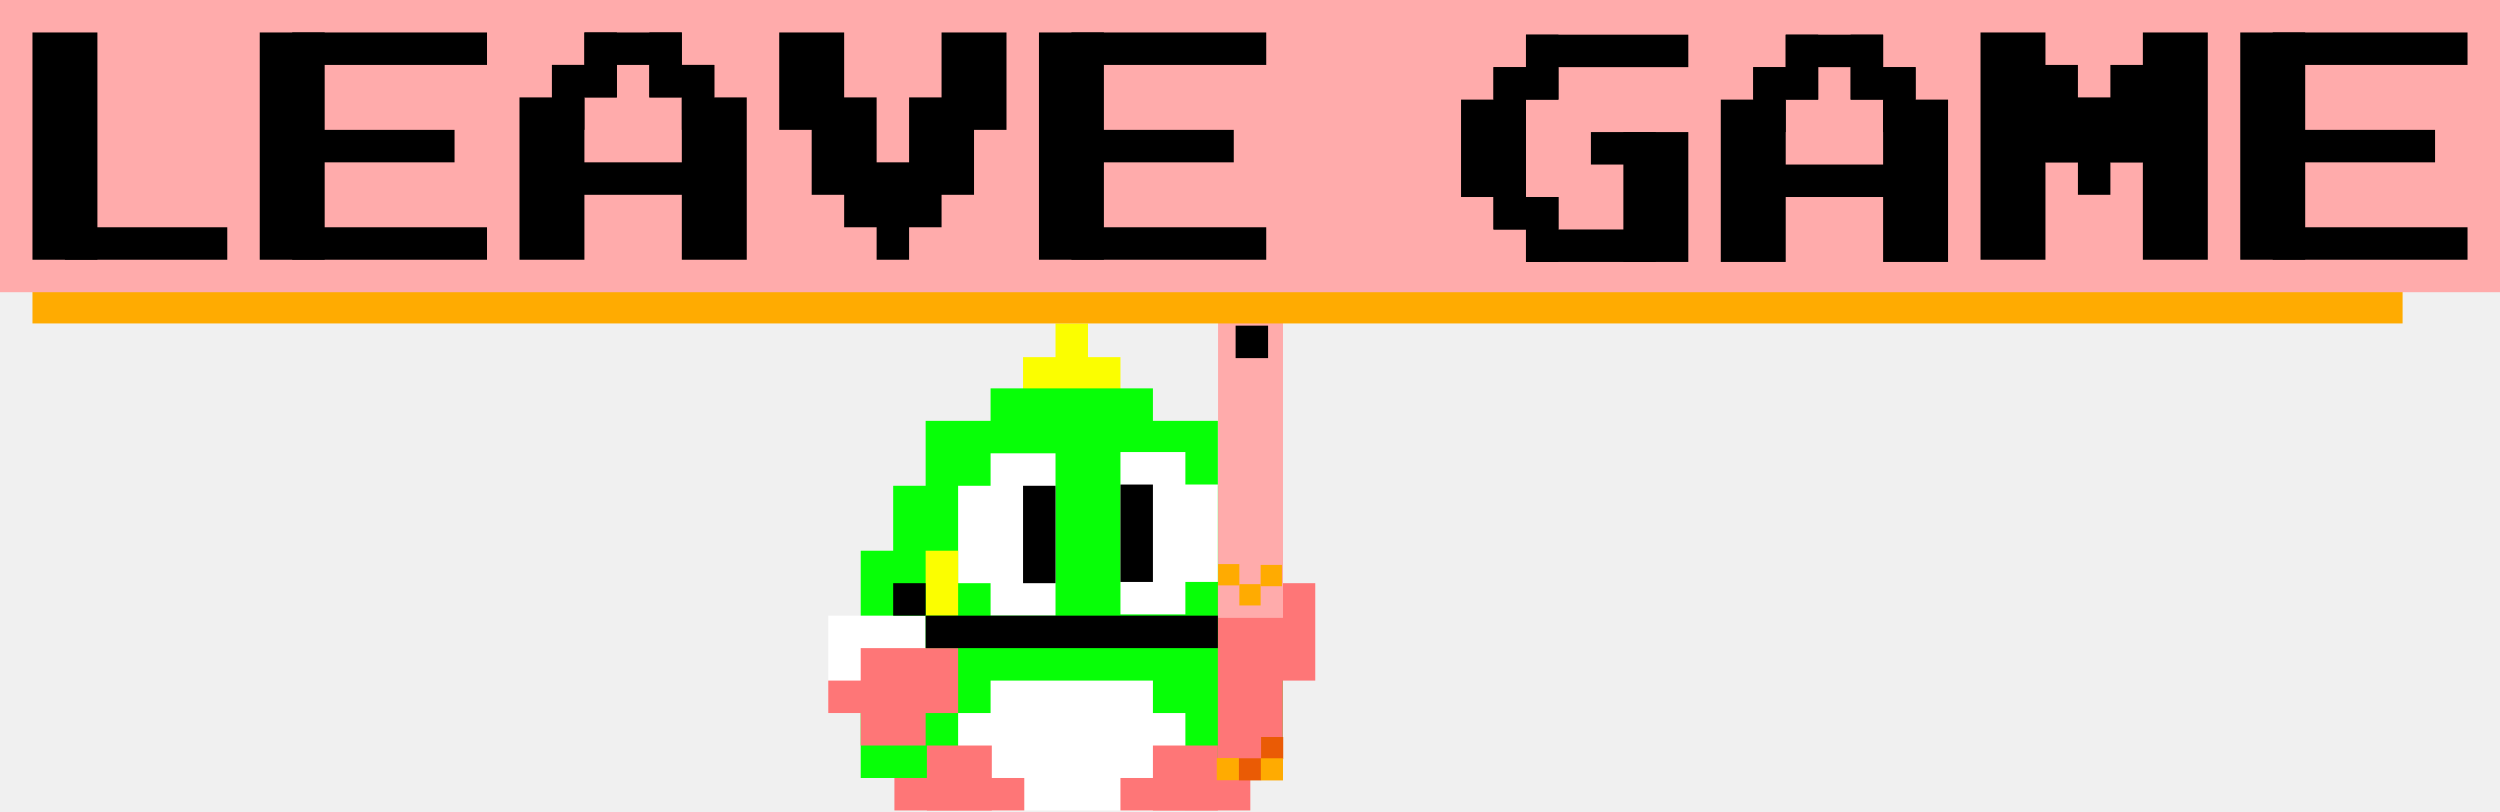
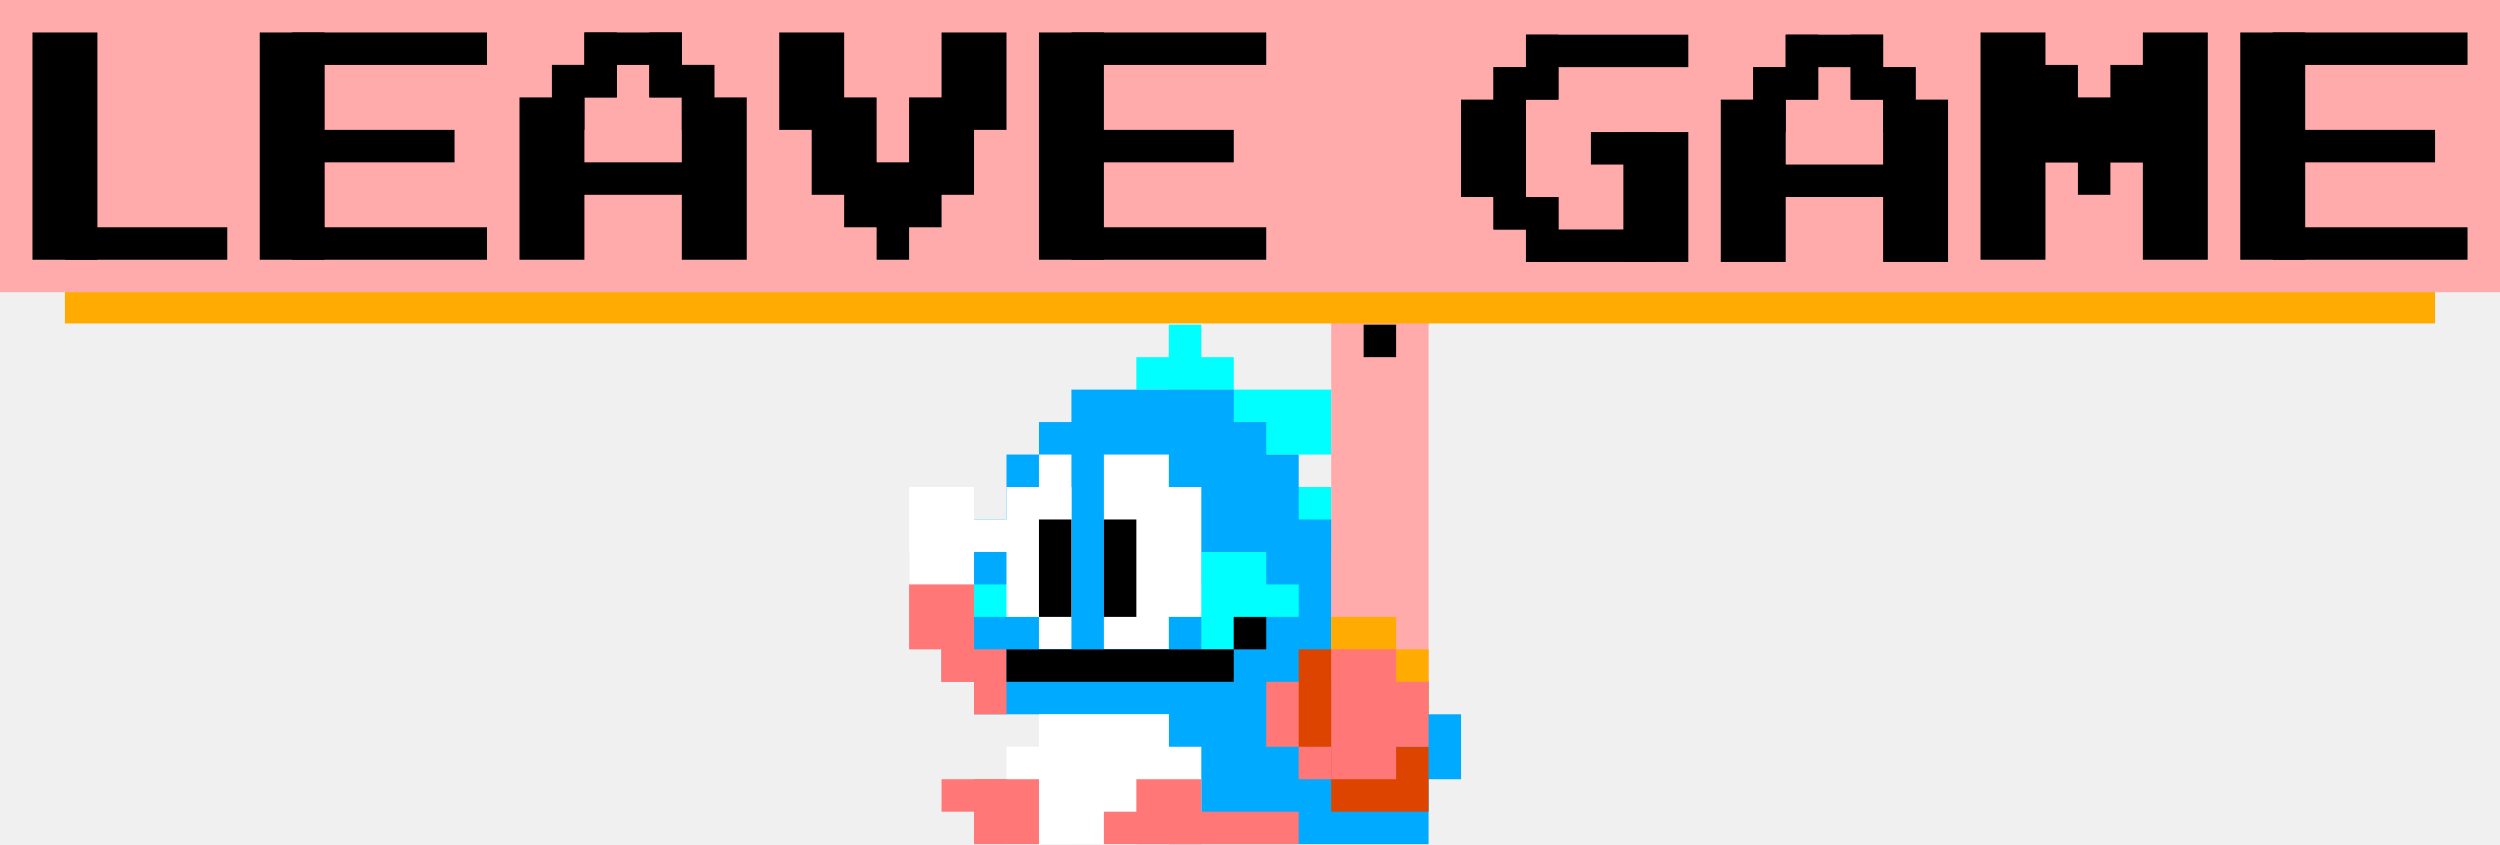
- <svg xmlns="http://www.w3.org/2000/svg" width="77" height="25">
+ <svg xmlns="http://www.w3.org/2000/svg" width="77" height="26">
  <g id="Layer_1">
-     <g id="svg_80">
-       <g id="svg_79">
+     <g id="svg_82">
+       <g id="svg_76">
+         <g id="svg_72">
+           <rect id="svg_3" height="13" width="3" y="9" x="41" stroke-width="0" stroke="#000" fill="#ffabab" />
+           <rect id="svg_4" height="1" width="1" y="10" x="42" stroke-width="0" stroke="#000" fill="#000000" />
+         </g>
        <g id="svg_75">
-           <g id="svg_74">
-             <g id="svg_66">
-               <g id="svg_30">
-                 <rect fill="#fbfe00" stroke="#000" stroke-width="0" x="31.51" y="11" width="3" height="2" id="svg_5" />
-                 <rect fill="#fbfe00" stroke="#000" stroke-width="0" x="32.51" y="9.962" width="1" height="2" id="svg_6" />
-               </g>
-               <g id="svg_64">
-                 <g id="svg_47">
-                   <rect fill="#07ff07" stroke="#000" stroke-width="0" x="30.51" y="11.962" width="5" height="2" id="svg_9" />
-                   <rect fill="#07ff07" stroke="#000" stroke-width="0" x="28.51" y="12.962" width="9" height="3" id="svg_10" />
-                   <rect fill="#07ff07" stroke="#000" stroke-width="0" x="27.51" y="14.962" width="11" height="3" id="svg_11" />
-                   <rect fill="#07ff07" stroke="#000" stroke-width="0" x="26.51" y="16.962" width="13" height="7" id="svg_12" />
-                 </g>
-                 <g id="svg_49">
-                   <g id="svg_26">
-                     <rect fill="#ffffff" stroke="#000" stroke-width="0" x="30.51" y="13.962" width="2" height="5" id="svg_15" />
-                     <rect fill="#ffffff" stroke="#000" stroke-width="0" x="29.51" y="14.962" width="2" height="3" id="svg_16" />
-                     <rect fill="#000000" stroke="#000" stroke-width="0" x="31.51" y="14.962" width="1" height="3" id="svg_22" />
-                   </g>
-                   <g id="svg_27">
-                     <rect transform="rotate(-180 35.5099 16.4236)" fill="#ffffff" stroke="#000" stroke-width="0" x="34.51" y="13.924" width="2" height="5" id="svg_19" />
-                     <rect transform="rotate(-180 36.5099 16.4236)" fill="#ffffff" stroke="#000" stroke-width="0" x="35.51" y="14.924" width="2" height="3" id="svg_20" />
-                     <rect fill="#000000" stroke="#000" stroke-width="0" x="34.51" y="14.924" width="1" height="3" id="svg_23" />
-                   </g>
-                 </g>
-               </g>
-               <rect fill="#fbfe00" stroke="#000" stroke-width="0" x="28.51" y="16.962" width="1" height="2" id="svg_13" />
-             </g>
-             <g id="svg_46">
-               <g id="svg_44">
-                 <rect fill="#ffffff" stroke="#000" stroke-width="0" x="29.51" y="21.962" width="7" height="3" id="svg_42" />
-                 <rect fill="#ffffff" stroke="#000" stroke-width="0" x="30.51" y="20.962" width="5" height="2" id="svg_43" />
-               </g>
-               <g id="svg_45">
-                 <g id="svg_38">
-                   <rect fill="#fe7677" stroke="#000" stroke-width="0" x="28.548" y="22.962" width="2" height="2" id="svg_36" />
-                   <rect fill="#fe7677" stroke="#000" stroke-width="0" x="27.548" y="23.962" width="4" height="1" id="svg_37" />
-                 </g>
-                 <g id="svg_41">
-                   <rect fill="#fe7677" stroke="#000" stroke-width="0" x="35.51" y="22.962" width="2" height="2" id="svg_39" />
-                   <rect fill="#fe7677" stroke="#000" stroke-width="0" x="34.51" y="23.962" width="4" height="1" id="svg_40" />
-                 </g>
-               </g>
-             </g>
-             <g id="svg_73">
-               <g id="svg_51">
-                 <rect fill="#ffffff" stroke="#000" stroke-width="0" x="25.51" y="18.962" width="3" height="3" id="svg_29" />
-                 <g id="svg_50">
-                   <rect fill="#fe7677" stroke="#000" stroke-width="0" x="26.51" y="20.962" width="2" height="2" id="svg_35" />
-                   <rect fill="#fe7677" stroke="#000" stroke-width="0" x="26.51" y="19.962" width="3" height="2" id="svg_31" />
-                 </g>
-               </g>
-               <rect stroke="#000" fill="#fe7677" stroke-width="0" x="25.51" y="20.962" width="2" height="1" id="svg_32" />
-             </g>
-           </g>
-           <g id="svg_52">
-             <rect fill="#fe7677" stroke-width="0" x="37.51" y="17.962" width="2" height="6" id="svg_54" stroke="#000" />
-             <rect fill="#fe7677" stroke="#000" stroke-width="0" x="38.51" y="17.962" width="2" height="3" id="svg_55" />
-           </g>
-         </g>
-         <g id="svg_60">
-           <rect fill="#000000" stroke="#000" stroke-width="0" x="27.51" y="17.962" width="1" height="1" id="svg_14" />
-           <rect fill="#000000" stroke="#000" stroke-width="0" x="28.51" y="18.962" width="9" height="1" id="svg_28" />
-         </g>
-       </g>
-       <g id="svg_53">
-         <g id="svg_103">
-           <rect fill="#ffabab" stroke="#000" stroke-width="0" x="37.516" y="9.03" width="2" height="10" id="svg_3" />
-           <g id="svg_67" stroke="null">
-             <rect fill="#ffab01" stroke-width="0" x="37.477" y="23.348" width="0.682" height="0.682" id="svg_61" stroke="#000" />
-             <rect fill="#ea5b05" stroke-width="0" x="38.841" y="22.7" width="0.682" height="0.682" id="svg_62" stroke="#000" />
-             <rect fill="#ea5b05" stroke-width="0" x="38.159" y="23.355" width="0.682" height="0.682" id="svg_63" stroke="#000" />
-             <rect fill="#ffab01" stroke-width="0" x="38.834" y="23.355" width="0.682" height="0.682" id="svg_65" stroke="#000" />
-           </g>
-           <g id="svg_68">
-             <rect fill="#ffab01" stroke-width="0" x="37.516" y="17.374" width="0.656" height="0.656" id="svg_57" stroke="#000" />
-             <rect fill="#ffab01" stroke-width="0" x="38.828" y="17.399" width="0.656" height="0.656" id="svg_58" stroke="#000" />
-             <rect fill="#ffab01" stroke-width="0" x="38.172" y="17.992" width="0.656" height="0.656" id="svg_59" stroke="#000" />
-           </g>
-           <rect fill="#000000" stroke="#000" stroke-width="0" x="38.057" y="10.03" width="1" height="1" id="svg_4" />
-         </g>
-         <g id="svg_34">
-           <rect fill="#ffab01" stroke="#000" stroke-width="0" x="1" y="7.962" width="73" height="2" id="svg_2" />
-           <rect fill="#ffabab" stroke="#000" stroke-width="0" x="0" y="0" width="77" height="9" id="svg_179" />
+           <rect id="svg_2" height="2" width="73" y="7.962" x="2" stroke-width="0" stroke="#000" fill="#ffab01" />
+           <rect id="svg_179" height="9" width="77" y="0" x="0" stroke-width="0" stroke="#000" fill="#ffabab" />
          <g id="svg_33">
            <g id="svg_195">
              <g id="svg_166">
-                 <rect fill="#000000" stroke="#000" stroke-width="0" x="47" y="1.068" width="5" height="1" id="svg_155" />
-                 <rect fill="#000000" stroke="#000" stroke-width="0" x="47" y="1.068" width="1" height="2" id="svg_156" />
-                 <rect fill="#000000" stroke="#000" stroke-width="0" x="46" y="2.068" width="2" height="1" id="svg_157" />
-                 <rect fill="#000000" stroke="#000" stroke-width="0" x="46" y="2.068" width="1" height="5" id="svg_158" />
-                 <rect fill="#000000" stroke="#000" stroke-width="0" x="46" y="6.068" width="2" height="1" id="svg_159" />
-                 <rect fill="#000000" stroke="#000" stroke-width="0" x="47" y="6.068" width="1" height="2" id="svg_160" />
-                 <rect fill="#000000" stroke="#000" stroke-width="0" x="47" y="7.068" width="4" height="1" id="svg_161" />
-                 <rect fill="#000000" stroke="#000" stroke-width="0" x="50" y="4.068" width="2" height="4" id="svg_162" />
-                 <rect fill="#000000" stroke="#000" stroke-width="0" x="49" y="4.068" width="2" height="1" id="svg_163" />
-                 <rect fill="#000000" stroke="#000" stroke-width="0" x="45" y="3.068" width="2" height="3" id="svg_164" />
+                 <rect id="svg_155" height="1" width="5" y="1.068" x="47" stroke-width="0" stroke="#000" fill="#000000" />
+                 <rect id="svg_156" height="2" width="1" y="1.068" x="47" stroke-width="0" stroke="#000" fill="#000000" />
+                 <rect id="svg_157" height="1" width="2" y="2.068" x="46" stroke-width="0" stroke="#000" fill="#000000" />
+                 <rect id="svg_158" height="5" width="1" y="2.068" x="46" stroke-width="0" stroke="#000" fill="#000000" />
+                 <rect id="svg_159" height="1" width="2" y="6.068" x="46" stroke-width="0" stroke="#000" fill="#000000" />
+                 <rect id="svg_160" height="2" width="1" y="6.068" x="47" stroke-width="0" stroke="#000" fill="#000000" />
+                 <rect id="svg_161" height="1" width="4" y="7.068" x="47" stroke-width="0" stroke="#000" fill="#000000" />
+                 <rect id="svg_162" height="4" width="2" y="4.068" x="50" stroke-width="0" stroke="#000" fill="#000000" />
+                 <rect id="svg_163" height="1" width="2" y="4.068" x="49" stroke-width="0" stroke="#000" fill="#000000" />
+                 <rect id="svg_164" height="3" width="2" y="3.068" x="45" stroke-width="0" stroke="#000" fill="#000000" />
              </g>
              <g id="svg_177">
-                 <rect fill="#000000" stroke="#000" stroke-width="0" x="55" y="1.068" width="3" height="1" id="svg_167" />
-                 <rect fill="#000000" stroke="#000" stroke-width="0" x="53" y="3.068" width="2" height="5" id="svg_168" />
-                 <rect fill="#000000" stroke="#000" stroke-width="0" x="54" y="2.068" width="1" height="2" id="svg_169" />
-                 <rect fill="#000000" stroke="#000" stroke-width="0" x="54" y="2.068" width="2" height="1" id="svg_170" />
-                 <rect fill="#000000" stroke="#000" stroke-width="0" x="55" y="1.068" width="1" height="2" id="svg_171" />
-                 <rect fill="#000000" stroke="#000" stroke-width="0" x="58" y="3.068" width="2" height="5" id="svg_172" />
-                 <rect fill="#000000" stroke="#000" stroke-width="0" x="58" y="2.068" width="1" height="2" id="svg_173" />
-                 <rect fill="#000000" stroke="#000" stroke-width="0" x="57" y="2.068" width="2" height="1" id="svg_174" />
-                 <rect fill="#000000" stroke="#000" stroke-width="0" x="57" y="1.068" width="1" height="2" id="svg_175" />
-                 <rect fill="#000000" stroke="#000" stroke-width="0" x="54" y="5.068" width="5" height="1" id="svg_176" />
+                 <rect id="svg_167" height="1" width="3" y="1.068" x="55" stroke-width="0" stroke="#000" fill="#000000" />
+                 <rect id="svg_168" height="5" width="2" y="3.068" x="53" stroke-width="0" stroke="#000" fill="#000000" />
+                 <rect id="svg_169" height="2" width="1" y="2.068" x="54" stroke-width="0" stroke="#000" fill="#000000" />
+                 <rect id="svg_170" height="1" width="2" y="2.068" x="54" stroke-width="0" stroke="#000" fill="#000000" />
+                 <rect id="svg_171" height="2" width="1" y="1.068" x="55" stroke-width="0" stroke="#000" fill="#000000" />
+                 <rect id="svg_172" height="5" width="2" y="3.068" x="58" stroke-width="0" stroke="#000" fill="#000000" />
+                 <rect id="svg_173" height="2" width="1" y="2.068" x="58" stroke-width="0" stroke="#000" fill="#000000" />
+                 <rect id="svg_174" height="1" width="2" y="2.068" x="57" stroke-width="0" stroke="#000" fill="#000000" />
+                 <rect id="svg_175" height="2" width="1" y="1.068" x="57" stroke-width="0" stroke="#000" fill="#000000" />
+                 <rect id="svg_176" height="1" width="5" y="5.068" x="54" stroke-width="0" stroke="#000" fill="#000000" />
              </g>
-               <g transform="rotate(-180 64.5 4.5)" id="svg_186">
-                 <rect fill="#000000" stroke="#000" stroke-width="0" x="61" y="1" width="2" height="7" id="svg_180" />
-                 <rect fill="#000000" stroke="#000" stroke-width="0" x="62" y="4" width="2" height="3" id="svg_181" />
-                 <rect fill="#000000" stroke="#000" stroke-width="0" x="64" y="3" width="1" height="2" id="svg_182" />
-                 <rect fill="#000000" stroke="#000" stroke-width="0" x="63" y="4" width="3" height="2" id="svg_183" />
-                 <rect fill="#000000" stroke="#000" stroke-width="0" x="65" y="4" width="2" height="3" id="svg_184" />
-                 <rect fill="#000000" stroke="#000" stroke-width="0" x="66" y="1" width="2" height="7" id="svg_185" />
+               <g id="svg_186" transform="rotate(-180 64.5 4.5)">
+                 <rect id="svg_180" height="7" width="2" y="1" x="61" stroke-width="0" stroke="#000" fill="#000000" />
+                 <rect id="svg_181" height="3" width="2" y="4" x="62" stroke-width="0" stroke="#000" fill="#000000" />
+                 <rect id="svg_182" height="2" width="1" y="3" x="64" stroke-width="0" stroke="#000" fill="#000000" />
+                 <rect id="svg_183" height="2" width="3" y="4" x="63" stroke-width="0" stroke="#000" fill="#000000" />
+                 <rect id="svg_184" height="3" width="2" y="4" x="65" stroke-width="0" stroke="#000" fill="#000000" />
+                 <rect id="svg_185" height="7" width="2" y="1" x="66" stroke-width="0" stroke="#000" fill="#000000" />
              </g>
              <g id="svg_192">
-                 <rect fill="#000000" stroke="#000" stroke-width="0" x="69" y="1" width="2" height="7" id="svg_188" />
-                 <rect fill="#000000" stroke="#000" stroke-width="0" x="70" y="4" width="5" height="1" id="svg_189" />
-                 <rect fill="#000000" stroke="#000" stroke-width="0" x="70" y="1" width="6" height="1" id="svg_190" />
-                 <rect fill="#000000" stroke="#000" stroke-width="0" x="70" y="7" width="6" height="1" id="svg_191" />
+                 <rect id="svg_188" height="7" width="2" y="1" x="69" stroke-width="0" stroke="#000" fill="#000000" />
+                 <rect id="svg_189" height="1" width="5" y="4" x="70" stroke-width="0" stroke="#000" fill="#000000" />
+                 <rect id="svg_190" height="1" width="6" y="1" x="70" stroke-width="0" stroke="#000" fill="#000000" />
+                 <rect id="svg_191" height="1" width="6" y="7" x="70" stroke-width="0" stroke="#000" fill="#000000" />
              </g>
            </g>
            <g id="svg_25">
              <g id="svg_134">
-                 <rect fill="#000000" stroke="#000" stroke-width="0" x="18" y="1" width="3" height="1" id="svg_126" />
-                 <rect fill="#000000" stroke="#000" stroke-width="0" x="16" y="3" width="2" height="5" id="svg_122" />
-                 <rect fill="#000000" stroke="#000" stroke-width="0" x="17" y="2" width="1" height="2" id="svg_123" />
-                 <rect fill="#000000" stroke="#000" stroke-width="0" x="17" y="2" width="2" height="1" id="svg_124" />
-                 <rect fill="#000000" stroke="#000" stroke-width="0" x="18" y="1" width="1" height="2" id="svg_125" />
-                 <rect fill="#000000" stroke="#000" stroke-width="0" x="21" y="3" width="2" height="5" id="svg_128" />
-                 <rect fill="#000000" stroke="#000" stroke-width="0" x="21" y="2" width="1" height="2" id="svg_129" />
-                 <rect fill="#000000" stroke="#000" stroke-width="0" x="20" y="2" width="2" height="1" id="svg_130" />
-                 <rect fill="#000000" stroke="#000" stroke-width="0" x="20" y="1" width="1" height="2" id="svg_131" />
-                 <rect fill="#000000" stroke="#000" stroke-width="0" x="17" y="5" width="5" height="1" id="svg_133" />
+                 <rect id="svg_126" height="1" width="3" y="1" x="18" stroke-width="0" stroke="#000" fill="#000000" />
+                 <rect id="svg_122" height="5" width="2" y="3" x="16" stroke-width="0" stroke="#000" fill="#000000" />
+                 <rect id="svg_123" height="2" width="1" y="2" x="17" stroke-width="0" stroke="#000" fill="#000000" />
+                 <rect id="svg_124" height="1" width="2" y="2" x="17" stroke-width="0" stroke="#000" fill="#000000" />
+                 <rect id="svg_125" height="2" width="1" y="1" x="18" stroke-width="0" stroke="#000" fill="#000000" />
+                 <rect id="svg_128" height="5" width="2" y="3" x="21" stroke-width="0" stroke="#000" fill="#000000" />
+                 <rect id="svg_129" height="2" width="1" y="2" x="21" stroke-width="0" stroke="#000" fill="#000000" />
+                 <rect id="svg_130" height="1" width="2" y="2" x="20" stroke-width="0" stroke="#000" fill="#000000" />
+                 <rect id="svg_131" height="2" width="1" y="1" x="20" stroke-width="0" stroke="#000" fill="#000000" />
+                 <rect id="svg_133" height="1" width="5" y="5" x="17" stroke-width="0" stroke="#000" fill="#000000" />
              </g>
              <g id="svg_187">
-                 <rect fill="#000000" stroke="#000" stroke-width="0" x="8" y="1" width="2" height="7" id="svg_143" />
-                 <rect fill="#000000" stroke="#000" stroke-width="0" x="9" y="4" width="5" height="1" id="svg_144" />
-                 <rect fill="#000000" stroke="#000" stroke-width="0" x="9" y="1" width="6" height="1" id="svg_145" />
-                 <rect fill="#000000" stroke="#000" stroke-width="0" x="9" y="7" width="6" height="1" id="svg_146" />
+                 <rect id="svg_143" height="7" width="2" y="1" x="8" stroke-width="0" stroke="#000" fill="#000000" />
+                 <rect id="svg_144" height="1" width="5" y="4" x="9" stroke-width="0" stroke="#000" fill="#000000" />
+                 <rect id="svg_145" height="1" width="6" y="1" x="9" stroke-width="0" stroke="#000" fill="#000000" />
+                 <rect id="svg_146" height="1" width="6" y="7" x="9" stroke-width="0" stroke="#000" fill="#000000" />
              </g>
              <g id="svg_1">
-                 <rect fill="#000000" stroke="#000" stroke-width="0" x="2" y="7" width="5" height="1" id="svg_119" />
-                 <rect fill="#000000" stroke="#000" stroke-width="0" x="1" y="1" width="2" height="7" id="svg_120" />
+                 <rect id="svg_119" height="1" width="5" y="7" x="2" stroke-width="0" stroke="#000" fill="#000000" />
+                 <rect id="svg_120" height="7" width="2" y="1" x="1" stroke-width="0" stroke="#000" fill="#000000" />
              </g>
              <g id="svg_7">
-                 <rect fill="#000000" stroke="#000" stroke-width="0" x="24" y="1" width="2" height="3" id="svg_147" />
-                 <rect fill="#000000" stroke="#000" stroke-width="0" x="25" y="3" width="2" height="3" id="svg_148" />
-                 <rect fill="#000000" stroke="#000" stroke-width="0" x="27" y="6" width="1" height="2" id="svg_149" />
-                 <rect fill="#000000" stroke="#000" stroke-width="0" x="26" y="5" width="3" height="2" id="svg_150" />
-                 <rect fill="#000000" stroke="#000" stroke-width="0" x="28" y="3" width="2" height="3" id="svg_151" />
-                 <rect fill="#000000" stroke="#000" stroke-width="0" x="29" y="1" width="2" height="3" id="svg_152" />
+                 <rect id="svg_147" height="3" width="2" y="1" x="24" stroke-width="0" stroke="#000" fill="#000000" />
+                 <rect id="svg_148" height="3" width="2" y="3" x="25" stroke-width="0" stroke="#000" fill="#000000" />
+                 <rect id="svg_149" height="2" width="1" y="6" x="27" stroke-width="0" stroke="#000" fill="#000000" />
+                 <rect id="svg_150" height="2" width="3" y="5" x="26" stroke-width="0" stroke="#000" fill="#000000" />
+                 <rect id="svg_151" height="3" width="2" y="3" x="28" stroke-width="0" stroke="#000" fill="#000000" />
+                 <rect id="svg_152" height="3" width="2" y="1" x="29" stroke-width="0" stroke="#000" fill="#000000" />
              </g>
              <g id="svg_24">
-                 <rect fill="#000000" stroke="#000" stroke-width="0" x="32" y="1" width="2" height="7" id="svg_8" />
-                 <rect fill="#000000" stroke="#000" stroke-width="0" x="33" y="4" width="5" height="1" id="svg_17" />
-                 <rect fill="#000000" stroke="#000" stroke-width="0" x="33" y="1" width="6" height="1" id="svg_18" />
-                 <rect fill="#000000" stroke="#000" stroke-width="0" x="33" y="7" width="6" height="1" id="svg_21" />
+                 <rect id="svg_8" height="7" width="2" y="1" x="32" stroke-width="0" stroke="#000" fill="#000000" />
+                 <rect id="svg_17" height="1" width="5" y="4" x="33" stroke-width="0" stroke="#000" fill="#000000" />
+                 <rect id="svg_18" height="1" width="6" y="1" x="33" stroke-width="0" stroke="#000" fill="#000000" />
+                 <rect id="svg_21" height="1" width="6" y="7" x="33" stroke-width="0" stroke="#000" fill="#000000" />
              </g>
            </g>
+           </g>
+         </g>
+       </g>
+       <g id="svg_66">
+         <rect id="svg_62" height="2" width="2" y="22" x="43" stroke-width="0" stroke="#000000" fill="#00aaff" />
+         <rect id="svg_61" height="5" width="8" y="21" x="36" stroke-width="0" stroke="#000000" fill="#00aaff" />
+         <rect id="svg_15" height="2" width="2" y="15" x="39" stroke-width="0" stroke="#000000" fill="#00ffff" />
+         <rect id="svg_23" height="5" width="12" y="16" x="29" stroke-width="0" stroke="#000000" fill="#00aaff" />
+         <rect id="svg_12" height="2" width="1" y="10" x="36" stroke-width="0" stroke="#000000" fill="#00ffff" />
+         <rect id="svg_13" height="1" width="3" y="11" x="35" stroke-width="0" stroke="#000000" fill="#00ffff" />
+         <rect id="svg_14" height="2" width="4" y="12" x="37" stroke-width="0" stroke="#000000" fill="#00ffff" />
+         <rect id="svg_16" height="2" width="2" y="17" x="37" stroke-width="0" stroke="#000000" fill="#00ffff" />
+         <rect id="svg_19" height="2" width="5" y="12" x="33" stroke-width="0" stroke="#000000" fill="#00aaff" />
+         <rect id="svg_20" height="2" width="7" y="13" x="32" stroke-width="0" stroke="#000000" fill="#00aaff" />
+         <rect id="svg_22" height="3" width="9" y="14" x="31" stroke-width="0" stroke="#000000" fill="#00aaff" />
+         <rect id="svg_28" height="1" width="2" y="18" x="38" stroke-width="0" stroke="#000000" fill="#00ffff" />
+         <rect id="svg_29" height="2" width="1" y="18" x="37" stroke-width="0" stroke="#000000" fill="#00ffff" />
+         <rect id="svg_39" height="1" width="3" y="16" x="29" stroke-width="0" stroke="#000000" fill="#ffffff" />
+         <rect id="svg_47" height="1" width="3" y="18" x="29" stroke-width="0" stroke="#000000" fill="#00ffff" />
+         <g id="svg_40">
+           <rect id="svg_30" height="6" width="2" y="14" x="34" stroke-width="0" stroke="#000000" fill="#ffffff" />
+           <rect id="svg_31" height="4" width="2" y="15" x="35" stroke-width="0" stroke="#000000" fill="#ffffff" />
+           <rect id="svg_32" height="3" width="1" y="16" x="34" stroke-width="0" stroke="#000000" fill="#000000" />
+           <rect id="svg_36" height="6" width="1" y="14" x="32" stroke-width="0" stroke="#000000" fill="#ffffff" />
+           <rect id="svg_37" height="4" width="2" y="15" x="31" stroke-width="0" stroke="#000000" fill="#ffffff" />
+           <rect id="svg_35" height="3" width="1" y="16" x="32" stroke-width="0" stroke="#000000" fill="#000000" />
+         </g>
+         <rect id="svg_42" height="3" width="2" y="17" x="28" stroke-width="0" stroke="#000000" fill="#ff7777" />
+         <rect id="svg_41" height="3" width="2" y="15" x="28" stroke-width="0" stroke="#000000" fill="#ffffff" />
+         <rect id="svg_43" height="2" width="1" y="19" x="29" stroke-width="0" stroke="#000000" fill="#ff7777" />
+         <rect id="svg_44" height="1" width="2" y="20" x="29" stroke-width="0" stroke="#000000" fill="#ff7777" />
+         <rect id="svg_48" height="2" width="11" y="20" x="30" stroke-width="0" stroke="#000000" fill="#00aaff" />
+         <rect id="svg_45" height="2" width="1" y="20" x="30" stroke-width="0" stroke="#000000" fill="#ff7777" />
+         <rect id="svg_49" height="1" width="7" y="20" x="31" stroke-width="0" stroke="#000" fill="#000000" />
+         <rect id="svg_50" height="1" width="1" y="19" x="38" stroke-width="0" stroke="#000" fill="#000000" />
+         <rect id="svg_53" height="4" width="4" y="22" x="32" stroke-width="0" stroke="#000000" fill="#ffffff" />
+         <rect id="svg_55" height="3" width="2" y="23" x="31" stroke-width="0" stroke="#000000" fill="#ffffff" />
+         <rect id="svg_56" height="2" width="2" y="23" x="35" stroke-width="0" stroke="#000000" fill="#ffffff" />
+         <rect id="svg_57" height="1" width="6" y="25" x="34" stroke-width="0" stroke="#000000" fill="#ff7777" />
+         <rect id="svg_58" height="2" width="2" y="24" x="35" stroke-width="0" stroke="#000000" fill="#ff7777" />
+         <rect id="svg_59" height="2" width="2" y="24" x="30" stroke-width="0" stroke="#000000" fill="#ff7777" />
+         <rect id="svg_60" height="1" width="2" y="24" x="29" stroke-width="0" stroke="#000000" fill="#ff7777" />
+       </g>
+       <g id="svg_81">
+         <g id="svg_70">
+           <rect id="svg_68" height="2" width="2" y="19" x="41" stroke-width="0" stroke="#000" fill="#ffab01" />
+           <rect id="svg_69" height="2" width="2" y="20" x="42" stroke-width="0" stroke="#000" fill="#ffab01" />
+         </g>
+         <g id="svg_80">
+           <rect id="svg_11" height="2" width="2" y="22" x="40" stroke-width="0" stroke="#000000" fill="#ff7777" />
+           <g id="svg_67">
+             <rect id="svg_5" height="2" width="3" y="23" x="41" stroke-width="0" stroke="#000" fill="#dd4400" />
+             <rect id="svg_9" height="4" width="2" y="20" x="41" stroke-width="0" stroke="#000000" fill="#ff7777" />
+             <rect id="svg_10" height="2" width="5" y="21" x="39" stroke-width="0" stroke="#000000" fill="#ff7777" />
+             <rect id="svg_6" height="3" width="1" y="20" x="40" stroke-width="0" stroke="#000000" fill="#dd4400" />
          </g>
        </g>
      </g>
    </g>
  </g>
</svg>
